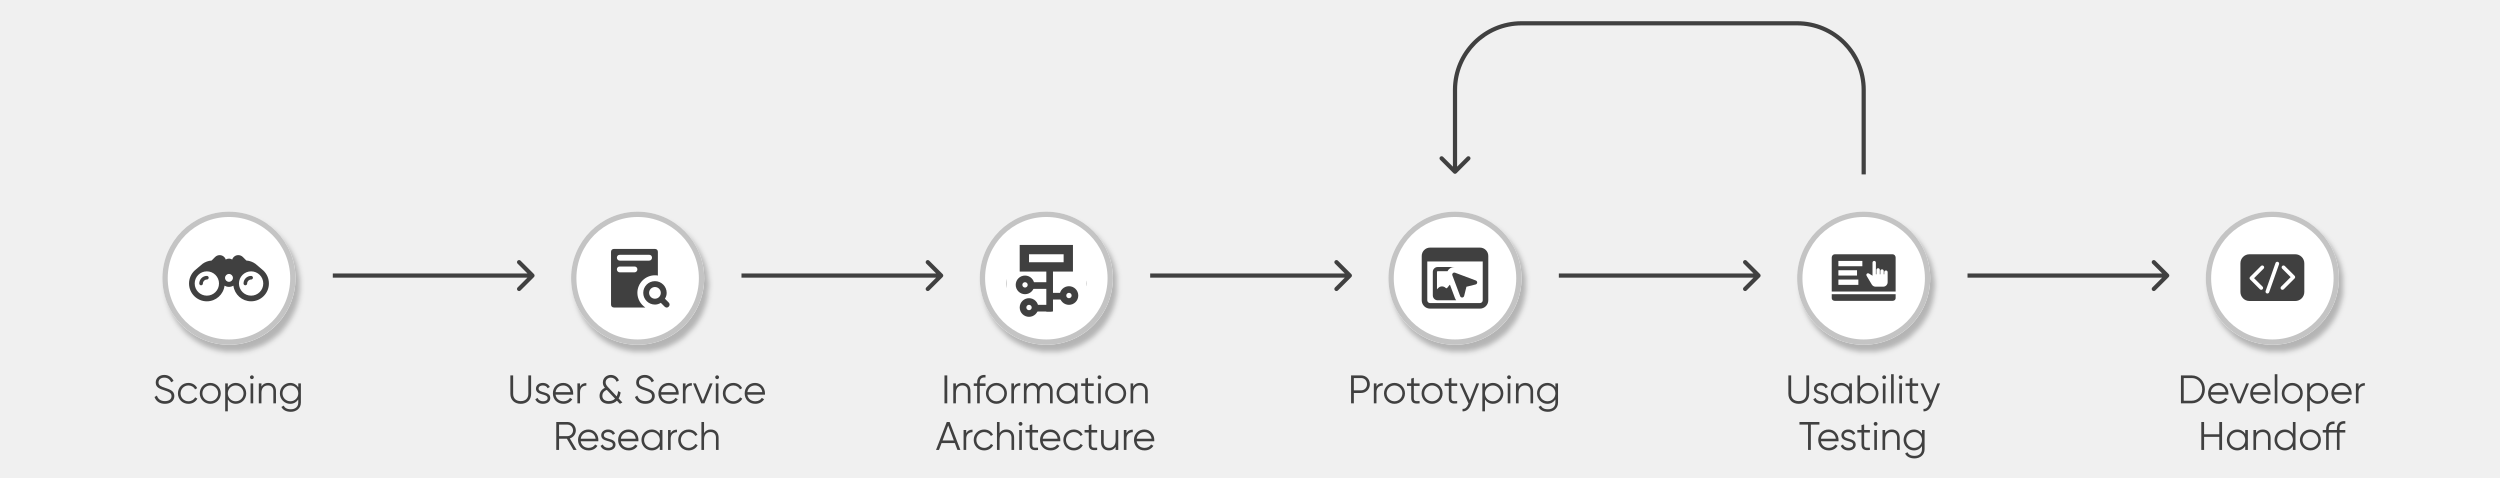
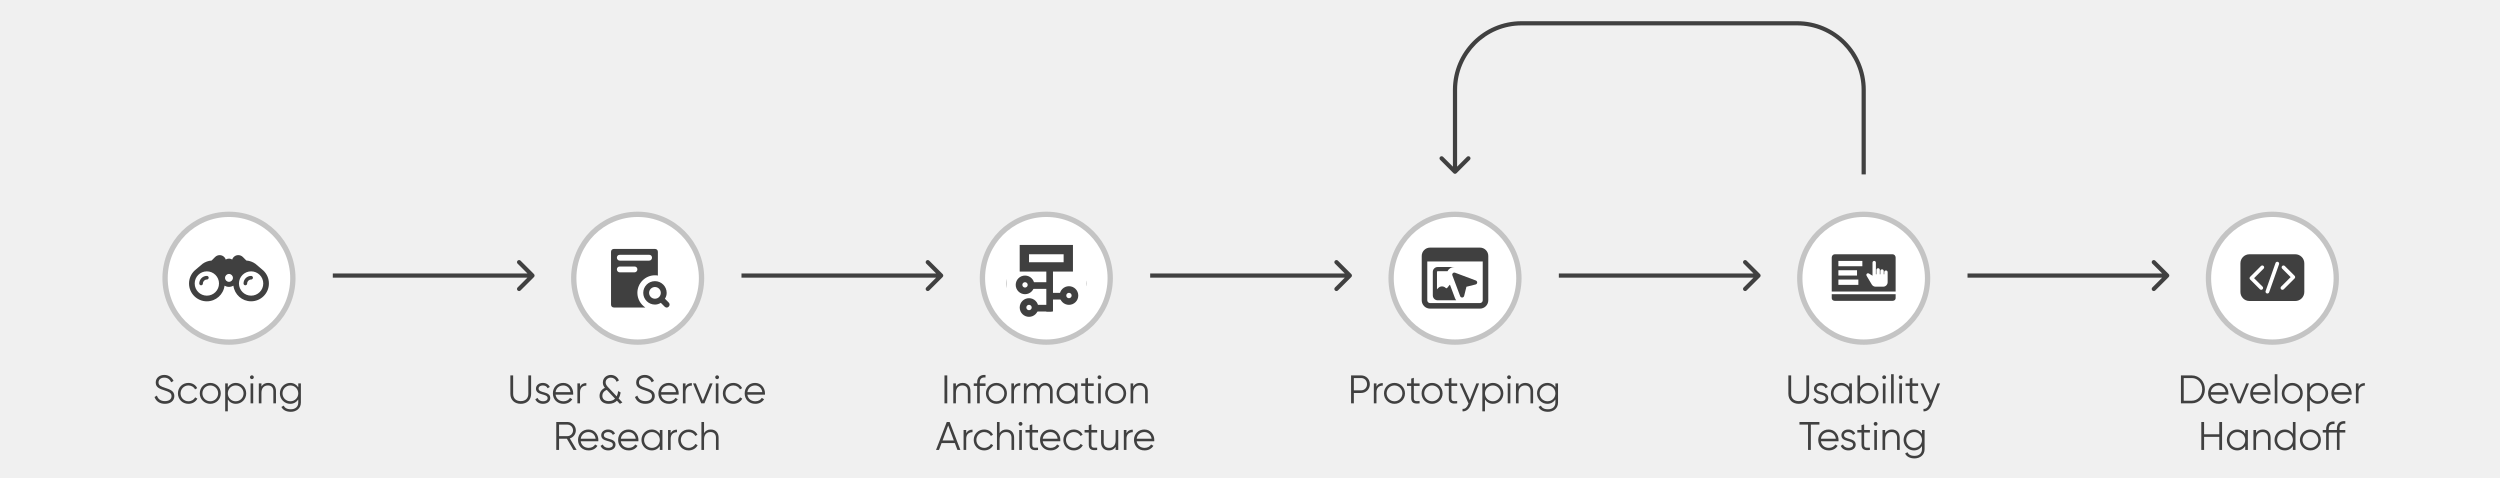
<svg xmlns="http://www.w3.org/2000/svg" width="1878" height="359" viewBox="0 0 1878 359" fill="none">
  <g clip-path="url(#clip0)">
-     <g filter="url(#filter0_d)">
-       <circle cx="172" cy="209" r="50" fill="white" />
-       <circle cx="172" cy="209" r="48" stroke="#C4C4C4" stroke-width="4" />
-     </g>
+     <circle cx="172" cy="209" r="48" fill="white" stroke="#C4C4C4" stroke-width="4" />
    <path d="M123.884 303.36C128.084 303.36 130.964 301.08 130.964 297.48C130.964 293.58 127.544 292.5 123.734 291.24C120.884 290.31 119.084 289.59 119.084 287.31C119.084 285 120.914 283.68 123.434 283.68C126.194 283.68 127.814 285.27 128.594 287.16L130.364 286.17C129.284 283.68 126.884 281.64 123.434 281.64C119.954 281.64 116.984 283.71 116.984 287.4C116.984 291.27 120.284 292.17 123.704 293.31C126.794 294.33 128.864 295.11 128.864 297.54C128.864 299.79 127.094 301.32 123.914 301.32C120.614 301.32 118.634 299.7 117.884 297.18L116.084 298.23C117.164 301.41 120.014 303.36 123.884 303.36ZM141.552 303.36C144.492 303.36 147.042 301.83 148.272 299.46L146.622 298.5C145.662 300.24 143.832 301.44 141.552 301.44C138.222 301.44 135.642 298.83 135.642 295.5C135.642 292.17 138.222 289.56 141.552 289.56C143.802 289.56 145.692 290.73 146.502 292.5L148.122 291.57C147.042 289.2 144.522 287.64 141.552 287.64C137.022 287.64 133.662 291.06 133.662 295.5C133.662 299.94 137.022 303.36 141.552 303.36ZM157.958 303.36C162.338 303.36 165.848 299.94 165.848 295.5C165.848 291.06 162.338 287.64 157.958 287.64C153.578 287.64 150.068 291.06 150.068 295.5C150.068 299.94 153.578 303.36 157.958 303.36ZM157.958 301.44C154.628 301.44 152.048 298.83 152.048 295.5C152.048 292.17 154.628 289.56 157.958 289.56C161.288 289.56 163.868 292.17 163.868 295.5C163.868 298.83 161.288 301.44 157.958 301.44ZM177.202 287.64C174.532 287.64 172.402 288.93 171.142 290.94V288H169.162V309H171.142V300.06C172.402 302.07 174.532 303.36 177.202 303.36C181.432 303.36 184.942 299.94 184.942 295.5C184.942 291.06 181.432 287.64 177.202 287.64ZM177.052 301.44C173.722 301.44 171.142 298.83 171.142 295.5C171.142 292.17 173.722 289.56 177.052 289.56C180.382 289.56 182.962 292.17 182.962 295.5C182.962 298.83 180.382 301.44 177.052 301.44ZM189.224 284.82C190.034 284.82 190.664 284.16 190.664 283.38C190.664 282.6 190.034 281.94 189.224 281.94C188.414 281.94 187.784 282.6 187.784 283.38C187.784 284.16 188.414 284.82 189.224 284.82ZM188.234 303H190.214V288H188.234V303ZM201.435 287.64C199.305 287.64 197.565 288.45 196.395 290.34V288H194.415V303H196.395V295.14C196.395 291.12 198.615 289.56 201.255 289.56C203.865 289.56 205.335 291.12 205.335 293.79V303H207.315V293.79C207.315 290.04 205.095 287.64 201.435 287.64ZM224.044 288V290.94C222.784 288.93 220.654 287.64 217.984 287.64C213.754 287.64 210.244 291.06 210.244 295.5C210.244 299.94 213.754 303.36 217.984 303.36C220.654 303.36 222.784 302.07 224.044 300.06V302.4C224.044 305.46 221.974 307.44 218.494 307.44C215.254 307.44 213.874 306.24 213.124 304.71L211.384 305.7C212.554 308.04 215.044 309.36 218.494 309.36C222.364 309.36 226.024 306.96 226.024 302.4V288H224.044ZM218.134 301.44C214.804 301.44 212.224 298.83 212.224 295.5C212.224 292.17 214.804 289.56 218.134 289.56C221.464 289.56 224.044 292.17 224.044 295.5C224.044 298.83 221.464 301.44 218.134 301.44Z" fill="#404040" />
    <path d="M188.637 207.259C185.486 207.259 182.939 209.818 182.939 212.956C182.939 213.707 183.554 214.322 184.305 214.322C185.056 214.322 185.671 213.707 185.671 212.956C185.671 211.319 187.012 209.978 188.649 209.978C189.399 209.978 190.015 209.363 190.015 208.612C190.002 207.862 189.387 207.259 188.637 207.259Z" fill="#404040" />
    <path d="M197.927 203.333C197.595 203.014 197.238 202.706 196.869 202.411L191.824 198.128C189.879 196.75 187.566 195.877 185.056 195.704L185.326 195.975L182.262 192.899H182.238C181.389 192.123 180.244 191.644 179.002 191.644C176.86 191.644 175.052 193.034 174.436 194.966C173.821 194.572 173.107 194.338 172.332 194.289C172.209 194.277 172.074 194.277 171.951 194.277C171.077 194.277 170.265 194.535 169.576 194.966C168.948 193.046 167.139 191.656 165.011 191.656C163.768 191.656 162.636 192.123 161.774 192.911H161.75L158.686 195.987L158.956 195.717C156.446 195.889 154.121 196.775 152.189 198.141L147.144 202.423C146.774 202.706 146.418 203.014 146.085 203.346C143.563 205.782 142 209.191 142 212.968C142 220.351 148.005 226.356 155.388 226.356C162.205 226.356 167.853 221.225 168.665 214.617C169.65 215.183 170.794 215.503 172 215.503C173.218 215.503 174.35 215.183 175.335 214.617C176.159 221.213 181.795 226.344 188.612 226.344C195.995 226.344 202 220.339 202 212.956C202.012 209.178 200.449 205.77 197.927 203.333ZM155.388 222.099C150.343 222.099 146.258 218.013 146.258 212.968C146.258 207.923 150.343 203.838 155.388 203.838C160.433 203.838 164.518 207.923 164.518 212.968C164.531 218.001 160.433 222.099 155.388 222.099ZM172.012 211.713C170.376 211.713 169.047 210.384 169.047 208.748C169.047 207.111 170.376 205.782 172.012 205.782C173.649 205.782 174.978 207.111 174.978 208.748C174.978 210.384 173.649 211.713 172.012 211.713ZM188.637 222.099C183.591 222.099 179.506 218.013 179.506 212.968C179.506 207.923 183.591 203.838 188.637 203.838C193.682 203.838 197.767 207.923 197.767 212.968C197.767 218.001 193.682 222.099 188.637 222.099Z" fill="#404040" />
    <path d="M155.388 207.259C152.238 207.259 149.691 209.818 149.691 212.956C149.691 213.707 150.306 214.322 151.057 214.322C151.807 214.322 152.422 213.707 152.422 212.956C152.422 211.319 153.764 209.978 155.4 209.978C156.151 209.978 156.766 209.363 156.766 208.612C156.754 207.862 156.139 207.259 155.388 207.259Z" fill="#404040" />
-     <g filter="url(#filter1_d)">
-       <circle cx="479" cy="209" r="50" fill="white" />
-       <circle cx="479" cy="209" r="48" stroke="#C4C4C4" stroke-width="4" />
-     </g>
+     <circle cx="479" cy="209" r="48" fill="white" stroke="#C4C4C4" stroke-width="4" />
    <path d="M391.178 303.36C395.768 303.36 398.978 300.45 398.978 295.86V282H396.878V295.86C396.878 299.19 394.808 301.32 391.178 301.32C387.548 301.32 385.478 299.19 385.478 295.86V282H383.378V295.86C383.378 300.45 386.588 303.36 391.178 303.36ZM404.597 291.93C404.597 290.31 406.187 289.56 407.747 289.56C409.187 289.56 410.717 290.13 411.347 291.66L412.997 290.7C412.127 288.84 410.207 287.64 407.747 287.64C404.747 287.64 402.617 289.53 402.617 291.93C402.617 297.45 411.377 295.32 411.377 299.04C411.377 300.81 409.697 301.44 407.927 301.44C405.917 301.44 404.357 300.45 403.817 298.92L402.137 299.91C402.887 301.83 404.927 303.36 407.927 303.36C411.137 303.36 413.357 301.59 413.357 299.04C413.357 293.52 404.597 295.65 404.597 291.93ZM423.15 287.64C418.5 287.64 415.32 291.09 415.32 295.5C415.32 300.03 418.56 303.36 423.3 303.36C426.33 303.36 428.64 301.95 429.9 299.91L428.16 298.89C427.35 300.33 425.7 301.44 423.33 301.44C420.15 301.44 417.78 299.55 417.36 296.49H430.53C430.56 296.19 430.59 295.86 430.59 295.56C430.59 291.45 427.74 287.64 423.15 287.64ZM423.15 289.56C425.73 289.56 428.13 291.27 428.55 294.57H417.36C417.75 291.63 420 289.56 423.15 289.56ZM435.72 290.49V288H433.74V303H435.72V294.66C435.72 290.94 438.06 289.68 440.46 289.68V287.76C438.54 287.76 436.77 288.39 435.72 290.49ZM467.533 302.31L464.713 299.31C465.523 297.99 466.003 296.43 466.243 294.84L464.383 293.76C464.203 295.32 463.813 296.64 463.243 297.75L456.913 291C455.833 289.86 454.963 288.78 454.963 287.25C454.963 285.06 456.793 283.68 458.893 283.68C460.843 283.68 462.553 284.85 463.153 286.83L464.923 285.81C463.963 283.2 461.503 281.64 458.863 281.64C455.833 281.64 452.863 283.74 452.863 287.37C452.863 289.11 453.523 290.31 454.423 291.33C451.693 292.59 450.373 294.87 450.373 297.42C450.373 301.11 453.193 303.36 457.273 303.36C460.003 303.36 462.013 302.43 463.453 300.99L465.673 303.36L467.533 302.31ZM457.213 301.32C454.303 301.32 452.473 299.82 452.473 297.36C452.473 295.71 453.313 293.82 455.833 292.89L462.013 299.46C460.813 300.69 459.223 301.32 457.213 301.32ZM484.79 303.36C488.99 303.36 491.87 301.08 491.87 297.48C491.87 293.58 488.45 292.5 484.64 291.24C481.79 290.31 479.99 289.59 479.99 287.31C479.99 285 481.82 283.68 484.34 283.68C487.1 283.68 488.72 285.27 489.5 287.16L491.27 286.17C490.19 283.68 487.79 281.64 484.34 281.64C480.86 281.64 477.89 283.71 477.89 287.4C477.89 291.27 481.19 292.17 484.61 293.31C487.7 294.33 489.77 295.11 489.77 297.54C489.77 299.79 488 301.32 484.82 301.32C481.52 301.32 479.54 299.7 478.79 297.18L476.99 298.23C478.07 301.41 480.92 303.36 484.79 303.36ZM502.398 287.64C497.748 287.64 494.568 291.09 494.568 295.5C494.568 300.03 497.808 303.36 502.548 303.36C505.578 303.36 507.888 301.95 509.148 299.91L507.408 298.89C506.598 300.33 504.948 301.44 502.578 301.44C499.398 301.44 497.028 299.55 496.608 296.49H509.778C509.808 296.19 509.838 295.86 509.838 295.56C509.838 291.45 506.988 287.64 502.398 287.64ZM502.398 289.56C504.978 289.56 507.378 291.27 507.798 294.57H496.608C496.998 291.63 499.248 289.56 502.398 289.56ZM514.968 290.49V288H512.988V303H514.968V294.66C514.968 290.94 517.308 289.68 519.708 289.68V287.76C517.788 287.76 516.018 288.39 514.968 290.49ZM533.221 288L527.971 300.93L522.721 288H520.621L526.771 303H529.171L535.321 288H533.221ZM538.704 284.82C539.514 284.82 540.144 284.16 540.144 283.38C540.144 282.6 539.514 281.94 538.704 281.94C537.894 281.94 537.264 282.6 537.264 283.38C537.264 284.16 537.894 284.82 538.704 284.82ZM537.714 303H539.694V288H537.714V303ZM550.886 303.36C553.826 303.36 556.376 301.83 557.606 299.46L555.956 298.5C554.996 300.24 553.166 301.44 550.886 301.44C547.556 301.44 544.976 298.83 544.976 295.5C544.976 292.17 547.556 289.56 550.886 289.56C553.136 289.56 555.026 290.73 555.836 292.5L557.456 291.57C556.376 289.2 553.856 287.64 550.886 287.64C546.356 287.64 542.996 291.06 542.996 295.5C542.996 299.94 546.356 303.36 550.886 303.36ZM567.232 287.64C562.582 287.64 559.402 291.09 559.402 295.5C559.402 300.03 562.642 303.36 567.382 303.36C570.412 303.36 572.722 301.95 573.982 299.91L572.242 298.89C571.432 300.33 569.782 301.44 567.412 301.44C564.232 301.44 561.862 299.55 561.442 296.49H574.612C574.642 296.19 574.672 295.86 574.672 295.56C574.672 291.45 571.822 287.64 567.232 287.64ZM567.232 289.56C569.812 289.56 572.212 291.27 572.632 294.57H561.442C561.832 291.63 564.082 289.56 567.232 289.56ZM430.768 338H433.168L428.038 329.33C430.648 328.58 432.568 326.15 432.568 323.3C432.568 319.82 429.748 317 426.268 317H417.868V338H419.968V329.6H425.848L430.768 338ZM419.968 318.98H426.268C428.578 318.98 430.468 320.9 430.468 323.3C430.468 325.67 428.578 327.62 426.268 327.62H419.968V318.98ZM442.047 322.64C437.397 322.64 434.217 326.09 434.217 330.5C434.217 335.03 437.457 338.36 442.197 338.36C445.227 338.36 447.537 336.95 448.797 334.91L447.057 333.89C446.247 335.33 444.597 336.44 442.227 336.44C439.047 336.44 436.677 334.55 436.257 331.49H449.427C449.457 331.19 449.487 330.86 449.487 330.56C449.487 326.45 446.637 322.64 442.047 322.64ZM442.047 324.56C444.627 324.56 447.027 326.27 447.447 329.57H436.257C436.647 326.63 438.897 324.56 442.047 324.56ZM453.61 326.93C453.61 325.31 455.2 324.56 456.76 324.56C458.2 324.56 459.73 325.13 460.36 326.66L462.01 325.7C461.14 323.84 459.22 322.64 456.76 322.64C453.76 322.64 451.63 324.53 451.63 326.93C451.63 332.45 460.39 330.32 460.39 334.04C460.39 335.81 458.71 336.44 456.94 336.44C454.93 336.44 453.37 335.45 452.83 333.92L451.15 334.91C451.9 336.83 453.94 338.36 456.94 338.36C460.15 338.36 462.37 336.59 462.37 334.04C462.37 328.52 453.61 330.65 453.61 326.93ZM472.164 322.64C467.514 322.64 464.334 326.09 464.334 330.5C464.334 335.03 467.574 338.36 472.314 338.36C475.344 338.36 477.654 336.95 478.914 334.91L477.174 333.89C476.364 335.33 474.714 336.44 472.344 336.44C469.164 336.44 466.794 334.55 466.374 331.49H479.544C479.574 331.19 479.604 330.86 479.604 330.56C479.604 326.45 476.754 322.64 472.164 322.64ZM472.164 324.56C474.744 324.56 477.144 326.27 477.564 329.57H466.374C466.764 326.63 469.014 324.56 472.164 324.56ZM495.653 323V325.94C494.393 323.93 492.263 322.64 489.593 322.64C485.363 322.64 481.853 326.06 481.853 330.5C481.853 334.94 485.363 338.36 489.593 338.36C492.263 338.36 494.393 337.07 495.653 335.06V338H497.633V323H495.653ZM489.743 336.44C486.413 336.44 483.833 333.83 483.833 330.5C483.833 327.17 486.413 324.56 489.743 324.56C493.073 324.56 495.653 327.17 495.653 330.5C495.653 333.83 493.073 336.44 489.743 336.44ZM503.806 325.49V323H501.826V338H503.806V329.66C503.806 325.94 506.146 324.68 508.546 324.68V322.76C506.626 322.76 504.856 323.39 503.806 325.49ZM517.341 338.36C520.281 338.36 522.831 336.83 524.061 334.46L522.411 333.5C521.451 335.24 519.621 336.44 517.341 336.44C514.011 336.44 511.431 333.83 511.431 330.5C511.431 327.17 514.011 324.56 517.341 324.56C519.591 324.56 521.481 325.73 522.291 327.5L523.911 326.57C522.831 324.2 520.311 322.64 517.341 322.64C512.811 322.64 509.451 326.06 509.451 330.5C509.451 334.94 512.811 338.36 517.341 338.36ZM533.924 322.64C531.794 322.64 530.054 323.45 528.884 325.34V317H526.904V338H528.884V330.14C528.884 326.12 531.104 324.56 533.744 324.56C536.354 324.56 537.824 326.12 537.824 328.79V338H539.804V328.79C539.804 325.04 537.584 322.64 533.924 322.64Z" fill="#404040" />
    <path d="M502.34 227.26L499.48 224.4C500.36 223.08 500.8 221.54 500.8 220C500.8 215.16 496.84 211.2 492 211.2C487.16 211.2 483.2 215.16 483.2 220C483.2 224.84 487.16 228.8 492 228.8C493.54 228.8 495.08 228.36 496.4 227.48L499.26 230.34C499.7 230.78 501.02 231.66 502.34 230.34C503.22 229.46 503.22 228.14 502.34 227.26ZM492 224.4C489.58 224.4 487.6 222.42 487.6 220C487.6 217.58 489.58 215.6 492 215.6C494.42 215.6 496.4 217.58 496.4 220C496.4 222.42 494.42 224.4 492 224.4Z" fill="#404040" />
    <path d="M492 187H461.2C459.88 187 459 187.88 459 189.2V228.8C459 230.12 459.88 231 461.2 231H484.74C481.22 228.58 478.8 224.62 478.8 220C478.8 212.74 484.74 206.8 492 206.8C492.66 206.8 493.54 206.8 494.2 207.02V189.2C494.2 187.88 493.32 187 492 187ZM476.6 204.6H465.6C464.28 204.6 463.4 203.5 463.4 202.4C463.4 201.08 464.28 200.2 465.6 200.2H476.6C477.92 200.2 478.8 201.08 478.8 202.4C478.8 203.5 477.92 204.6 476.6 204.6ZM487.6 195.8H465.6C464.28 195.8 463.4 194.7 463.4 193.6C463.4 192.28 464.28 191.4 465.6 191.4H487.6C488.92 191.4 489.8 192.28 489.8 193.6C489.8 194.7 488.92 195.8 487.6 195.8Z" fill="#404040" />
-     <g filter="url(#filter2_d)">
-       <circle cx="786" cy="209" r="50" fill="white" />
-       <circle cx="786" cy="209" r="48" stroke="#C4C4C4" stroke-width="4" />
-     </g>
+     <circle cx="786" cy="209" r="48" fill="white" stroke="#C4C4C4" stroke-width="4" />
    <path d="M709.487 282V303H711.587V282H709.487ZM723.121 287.64C720.991 287.64 719.251 288.45 718.081 290.34V288H716.101V303H718.081V295.14C718.081 291.12 720.301 289.56 722.941 289.56C725.551 289.56 727.021 291.12 727.021 293.79V303H729.001V293.79C729.001 290.04 726.781 287.64 723.121 287.64ZM740.329 283.56V281.64C736.279 281.34 734.029 283.5 734.029 287.4V288H731.479V289.92H734.029V303H736.009V289.92H740.329V288H736.009V287.4C736.009 284.52 737.419 283.32 740.329 283.56ZM748.521 303.36C752.901 303.36 756.411 299.94 756.411 295.5C756.411 291.06 752.901 287.64 748.521 287.64C744.141 287.64 740.631 291.06 740.631 295.5C740.631 299.94 744.141 303.36 748.521 303.36ZM748.521 301.44C745.191 301.44 742.611 298.83 742.611 295.5C742.611 292.17 745.191 289.56 748.521 289.56C751.851 289.56 754.431 292.17 754.431 295.5C754.431 298.83 751.851 301.44 748.521 301.44ZM761.704 290.49V288H759.724V303H761.704V294.66C761.704 290.94 764.044 289.68 766.444 289.68V287.76C764.524 287.76 762.754 288.39 761.704 290.49ZM785.148 287.64C783.228 287.64 781.398 288.51 780.288 290.37C779.448 288.63 777.828 287.64 775.728 287.64C773.928 287.64 772.308 288.36 771.138 290.19V288H769.158V303H771.138V294.69C771.138 290.97 773.298 289.56 775.458 289.56C777.588 289.56 778.968 290.97 778.968 293.64V303H780.948V294.69C780.948 290.97 782.808 289.56 785.118 289.56C787.248 289.56 788.778 290.97 788.778 293.64V303H790.758V293.64C790.758 289.89 788.448 287.64 785.148 287.64ZM807.487 288V290.94C806.227 288.93 804.097 287.64 801.427 287.64C797.197 287.64 793.687 291.06 793.687 295.5C793.687 299.94 797.197 303.36 801.427 303.36C804.097 303.36 806.227 302.07 807.487 300.06V303H809.467V288H807.487ZM801.577 301.44C798.247 301.44 795.667 298.83 795.667 295.5C795.667 292.17 798.247 289.56 801.577 289.56C804.907 289.56 807.487 292.17 807.487 295.5C807.487 298.83 804.907 301.44 801.577 301.44ZM821.61 289.92V288H817.29V283.8L815.31 284.4V288H812.16V289.92H815.31V299.01C815.31 302.61 817.56 303.6 821.61 303V301.26C818.7 301.38 817.29 301.59 817.29 299.01V289.92H821.61ZM825.9 284.82C826.71 284.82 827.34 284.16 827.34 283.38C827.34 282.6 826.71 281.94 825.9 281.94C825.09 281.94 824.46 282.6 824.46 283.38C824.46 284.16 825.09 284.82 825.9 284.82ZM824.91 303H826.89V288H824.91V303ZM838.081 303.36C842.461 303.36 845.971 299.94 845.971 295.5C845.971 291.06 842.461 287.64 838.081 287.64C833.701 287.64 830.191 291.06 830.191 295.5C830.191 299.94 833.701 303.36 838.081 303.36ZM838.081 301.44C834.751 301.44 832.171 298.83 832.171 295.5C832.171 292.17 834.751 289.56 838.081 289.56C841.411 289.56 843.991 292.17 843.991 295.5C843.991 298.83 841.411 301.44 838.081 301.44ZM856.305 287.64C854.175 287.64 852.435 288.45 851.265 290.34V288H849.285V303H851.265V295.14C851.265 291.12 853.485 289.56 856.125 289.56C858.735 289.56 860.205 291.12 860.205 293.79V303H862.185V293.79C862.185 290.04 859.965 287.64 856.305 287.64ZM719.219 338H721.439L713.369 317H711.209L703.139 338H705.359L707.309 332.84H717.269L719.219 338ZM708.059 330.86L712.289 319.61L716.519 330.86H708.059ZM725.815 325.49V323H723.835V338H725.815V329.66C725.815 325.94 728.155 324.68 730.555 324.68V322.76C728.635 322.76 726.865 323.39 725.815 325.49ZM739.351 338.36C742.291 338.36 744.841 336.83 746.071 334.46L744.421 333.5C743.461 335.24 741.631 336.44 739.351 336.44C736.021 336.44 733.441 333.83 733.441 330.5C733.441 327.17 736.021 324.56 739.351 324.56C741.601 324.56 743.491 325.73 744.301 327.5L745.921 326.57C744.841 324.2 742.321 322.64 739.351 322.64C734.821 322.64 731.461 326.06 731.461 330.5C731.461 334.94 734.821 338.36 739.351 338.36ZM755.933 322.64C753.803 322.64 752.063 323.45 750.893 325.34V317H748.913V338H750.893V330.14C750.893 326.12 753.113 324.56 755.753 324.56C758.363 324.56 759.833 326.12 759.833 328.79V338H761.813V328.79C761.813 325.04 759.593 322.64 755.933 322.64ZM766.632 319.82C767.442 319.82 768.072 319.16 768.072 318.38C768.072 317.6 767.442 316.94 766.632 316.94C765.822 316.94 765.192 317.6 765.192 318.38C765.192 319.16 765.822 319.82 766.632 319.82ZM765.642 338H767.622V323H765.642V338ZM779.774 324.92V323H775.454V318.8L773.474 319.4V323H770.324V324.92H773.474V334.01C773.474 337.61 775.724 338.6 779.774 338V336.26C776.864 336.38 775.454 336.59 775.454 334.01V324.92H779.774ZM789.095 322.64C784.445 322.64 781.265 326.09 781.265 330.5C781.265 335.03 784.505 338.36 789.245 338.36C792.275 338.36 794.585 336.95 795.845 334.91L794.105 333.89C793.295 335.33 791.645 336.44 789.275 336.44C786.095 336.44 783.725 334.55 783.305 331.49H796.475C796.505 331.19 796.535 330.86 796.535 330.56C796.535 326.45 793.685 322.64 789.095 322.64ZM789.095 324.56C791.675 324.56 794.075 326.27 794.495 329.57H783.305C783.695 326.63 785.945 324.56 789.095 324.56ZM806.675 338.36C809.615 338.36 812.165 336.83 813.395 334.46L811.745 333.5C810.785 335.24 808.955 336.44 806.675 336.44C803.345 336.44 800.765 333.83 800.765 330.5C800.765 327.17 803.345 324.56 806.675 324.56C808.925 324.56 810.815 325.73 811.625 327.5L813.245 326.57C812.165 324.2 809.645 322.64 806.675 322.64C802.145 322.64 798.785 326.06 798.785 330.5C798.785 334.94 802.145 338.36 806.675 338.36ZM824.188 324.92V323H819.868V318.8L817.888 319.4V323H814.738V324.92H817.888V334.01C817.888 337.61 820.138 338.6 824.188 338V336.26C821.278 336.38 819.868 336.59 819.868 334.01V324.92H824.188ZM838.048 323V330.86C838.048 334.88 835.828 336.44 833.188 336.44C830.578 336.44 829.108 334.88 829.108 332.21V323H827.128V332.21C827.128 335.96 829.348 338.36 833.008 338.36C835.138 338.36 836.878 337.55 838.048 335.66V338H840.028V323H838.048ZM846.196 325.49V323H844.216V338H846.196V329.66C846.196 325.94 848.536 324.68 850.936 324.68V322.76C849.016 322.76 847.246 323.39 846.196 325.49ZM859.672 322.64C855.022 322.64 851.842 326.09 851.842 330.5C851.842 335.03 855.082 338.36 859.822 338.36C862.852 338.36 865.162 336.95 866.422 334.91L864.682 333.89C863.872 335.33 862.222 336.44 859.852 336.44C856.672 336.44 854.302 334.55 853.882 331.49H867.052C867.082 331.19 867.112 330.86 867.112 330.56C867.112 326.45 864.262 322.64 859.672 322.64ZM859.672 324.56C862.252 324.56 864.652 326.27 865.072 329.57H853.882C854.272 326.63 856.522 324.56 859.672 324.56Z" fill="#404040" />
    <path d="M802.636 207.259C799.486 207.259 796.939 209.818 796.939 212.956C796.939 213.707 797.554 214.322 798.305 214.322C799.056 214.322 799.671 213.707 799.671 212.956C799.671 211.319 801.012 209.978 802.649 209.978C803.399 209.978 804.015 209.363 804.015 208.612C804.002 207.862 803.387 207.259 802.636 207.259Z" fill="#404040" />
-     <path d="M811.927 203.333C811.595 203.014 811.238 202.706 810.869 202.411L805.824 198.128C803.879 196.75 801.566 195.877 799.056 195.704L799.326 195.975L796.262 192.899H796.238C795.389 192.123 794.244 191.644 793.002 191.644C790.86 191.644 789.052 193.034 788.436 194.966C787.821 194.572 787.107 194.338 786.332 194.289C786.209 194.277 786.074 194.277 785.951 194.277C785.077 194.277 784.265 194.535 783.576 194.966C782.948 193.046 781.139 191.656 779.011 191.656C777.768 191.656 776.636 192.123 775.774 192.911H775.75L772.686 195.987L772.956 195.717C770.446 195.889 768.121 196.775 766.189 198.141L761.144 202.423C760.774 202.706 760.418 203.014 760.085 203.346C757.563 205.782 756 209.191 756 212.968C756 220.351 762.005 226.356 769.388 226.356C776.205 226.356 781.853 221.225 782.665 214.617C783.65 215.183 784.794 215.503 786 215.503C787.218 215.503 788.35 215.183 789.335 214.617C790.159 221.213 795.795 226.344 802.612 226.344C809.995 226.344 816 220.339 816 212.956C816.012 209.178 814.449 205.77 811.927 203.333ZM769.388 222.099C764.343 222.099 760.258 218.013 760.258 212.968C760.258 207.923 764.343 203.838 769.388 203.838C774.433 203.838 778.518 207.923 778.518 212.968C778.531 218.001 774.433 222.099 769.388 222.099ZM786.012 211.713C784.376 211.713 783.047 210.384 783.047 208.748C783.047 207.111 784.376 205.782 786.012 205.782C787.649 205.782 788.978 207.111 788.978 208.748C788.978 210.384 787.649 211.713 786.012 211.713ZM802.636 222.099C797.591 222.099 793.506 218.013 793.506 212.968C793.506 207.923 797.591 203.838 802.636 203.838C807.682 203.838 811.767 207.923 811.767 212.968C811.767 218.001 807.682 222.099 802.636 222.099Z" fill="#404040" />
+     <path d="M811.927 203.333C811.595 203.014 811.238 202.706 810.869 202.411L805.824 198.128C803.879 196.75 801.566 195.877 799.056 195.704L799.326 195.975L796.262 192.899H796.238C795.389 192.123 794.244 191.644 793.002 191.644C790.86 191.644 789.052 193.034 788.436 194.966C787.821 194.572 787.107 194.338 786.332 194.289C786.209 194.277 786.074 194.277 785.951 194.277C785.077 194.277 784.265 194.535 783.576 194.966C782.948 193.046 781.139 191.656 779.011 191.656C777.768 191.656 776.636 192.123 775.774 192.911H775.75L772.686 195.987L772.956 195.717C770.446 195.889 768.121 196.775 766.189 198.141L761.144 202.423C760.774 202.706 760.418 203.014 760.085 203.346C757.563 205.782 756 209.191 756 212.968C756 220.351 762.005 226.356 769.388 226.356C776.205 226.356 781.853 221.225 782.665 214.617C783.65 215.183 784.794 215.503 786 215.503C787.218 215.503 788.35 215.183 789.335 214.617C790.159 221.213 795.795 226.344 802.612 226.344C809.995 226.344 816 220.339 816 212.956C816.012 209.178 814.449 205.77 811.927 203.333ZM769.388 222.099C764.343 222.099 760.258 218.013 760.258 212.968C760.258 207.923 764.343 203.838 769.388 203.838C774.433 203.838 778.518 207.923 778.518 212.968C778.531 218.001 774.433 222.099 769.388 222.099ZM786.012 211.713C784.376 211.713 783.047 210.384 783.047 208.748C783.047 207.111 784.376 205.782 786.012 205.782C787.649 205.782 788.978 207.111 788.978 208.748C788.978 210.384 787.649 211.713 786.012 211.713ZM802.637 222.099C797.591 222.099 793.506 218.013 793.506 212.968C793.506 207.923 797.591 203.838 802.637 203.838C807.682 203.838 811.767 207.923 811.767 212.968C811.767 218.001 807.682 222.099 802.637 222.099Z" fill="#404040" />
    <path d="M769.388 207.259C766.238 207.259 763.691 209.818 763.691 212.956C763.691 213.707 764.306 214.322 765.057 214.322C765.807 214.322 766.422 213.707 766.422 212.956C766.422 211.319 767.764 209.978 769.4 209.978C770.151 209.978 770.766 209.363 770.766 208.612C770.754 207.862 770.139 207.259 769.388 207.259Z" fill="#404040" />
    <rect width="60" height="60" transform="translate(756 179)" fill="white" />
    <rect x="769.5" y="187.5" width="33" height="13" stroke="#404040" stroke-width="7" />
    <line x1="788.5" y1="203" x2="788.5" y2="234" stroke="#404040" stroke-width="5" />
    <circle cx="770" cy="214" r="4.5" stroke="#404040" stroke-width="5" />
    <line x1="787" y1="214.5" x2="775" y2="214.5" stroke="#404040" stroke-width="5" />
    <circle r="4.5" transform="matrix(-1 0 0 1 803 222)" stroke="#404040" stroke-width="5" />
    <path d="M789 222.5H798" stroke="#404040" stroke-width="5" />
    <circle cx="773" cy="231" r="4.5" stroke="#404040" stroke-width="5" />
    <line x1="790" y1="231.5" x2="778" y2="231.5" stroke="#404040" stroke-width="5" />
-     <g filter="url(#filter3_d)">
-       <circle cx="1093" cy="209" r="50" fill="white" />
-       <circle cx="1093" cy="209" r="48" stroke="#C4C4C4" stroke-width="4" />
-     </g>
+     <circle cx="1093" cy="209" r="48" fill="white" stroke="#C4C4C4" stroke-width="4" />
    <path d="M1022.42 282H1014.92V303H1017.02V295.2H1022.42C1026.2 295.2 1029.02 292.35 1029.02 288.6C1029.02 284.82 1026.2 282 1022.42 282ZM1022.42 293.22H1017.02V283.98H1022.42C1025.03 283.98 1026.92 285.9 1026.92 288.6C1026.92 291.27 1025.03 293.22 1022.42 293.22ZM1034 290.49V288H1032.02V303H1034V294.66C1034 290.94 1036.34 289.68 1038.74 289.68V287.76C1036.82 287.76 1035.05 288.39 1034 290.49ZM1047.54 303.36C1051.92 303.36 1055.43 299.94 1055.43 295.5C1055.43 291.06 1051.92 287.64 1047.54 287.64C1043.16 287.64 1039.65 291.06 1039.65 295.5C1039.65 299.94 1043.16 303.36 1047.54 303.36ZM1047.54 301.44C1044.21 301.44 1041.63 298.83 1041.63 295.5C1041.63 292.17 1044.21 289.56 1047.54 289.56C1050.87 289.56 1053.45 292.17 1053.45 295.5C1053.45 298.83 1050.87 301.44 1047.54 301.44ZM1066.4 289.92V288H1062.08V283.8L1060.1 284.4V288H1056.95V289.92H1060.1V299.01C1060.1 302.61 1062.35 303.6 1066.4 303V301.26C1063.49 301.38 1062.08 301.59 1062.08 299.01V289.92H1066.4ZM1075.78 303.36C1080.16 303.36 1083.67 299.94 1083.67 295.5C1083.67 291.06 1080.16 287.64 1075.78 287.64C1071.4 287.64 1067.89 291.06 1067.89 295.5C1067.89 299.94 1071.4 303.36 1075.78 303.36ZM1075.78 301.44C1072.45 301.44 1069.87 298.83 1069.87 295.5C1069.87 292.17 1072.45 289.56 1075.78 289.56C1079.11 289.56 1081.69 292.17 1081.69 295.5C1081.69 298.83 1079.11 301.44 1075.78 301.44ZM1094.64 289.92V288H1090.32V283.8L1088.34 284.4V288H1085.19V289.92H1088.34V299.01C1088.34 302.61 1090.59 303.6 1094.64 303V301.26C1091.73 301.38 1090.32 301.59 1090.32 299.01V289.92H1094.64ZM1109.03 288L1104.17 300.57L1098.53 288H1096.43L1103.15 303.09L1102.76 304.02C1101.95 305.97 1100.6 307.35 1098.65 307.14V309C1101.35 309.21 1103.57 307.26 1104.71 304.38L1111.13 288H1109.03ZM1121.57 287.64C1118.9 287.64 1116.77 288.93 1115.51 290.94V288H1113.53V309H1115.51V300.06C1116.77 302.07 1118.9 303.36 1121.57 303.36C1125.8 303.36 1129.31 299.94 1129.31 295.5C1129.31 291.06 1125.8 287.64 1121.57 287.64ZM1121.42 301.44C1118.09 301.44 1115.51 298.83 1115.51 295.5C1115.51 292.17 1118.09 289.56 1121.42 289.56C1124.75 289.56 1127.33 292.17 1127.33 295.5C1127.33 298.83 1124.75 301.44 1121.42 301.44ZM1133.59 284.82C1134.4 284.82 1135.03 284.16 1135.03 283.38C1135.03 282.6 1134.4 281.94 1133.59 281.94C1132.78 281.94 1132.15 282.6 1132.15 283.38C1132.15 284.16 1132.78 284.82 1133.59 284.82ZM1132.6 303H1134.58V288H1132.6V303ZM1145.8 287.64C1143.67 287.64 1141.93 288.45 1140.76 290.34V288H1138.78V303H1140.76V295.14C1140.76 291.12 1142.98 289.56 1145.62 289.56C1148.23 289.56 1149.7 291.12 1149.7 293.79V303H1151.68V293.79C1151.68 290.04 1149.46 287.64 1145.8 287.64ZM1168.41 288V290.94C1167.15 288.93 1165.02 287.64 1162.35 287.64C1158.12 287.64 1154.61 291.06 1154.61 295.5C1154.61 299.94 1158.12 303.36 1162.35 303.36C1165.02 303.36 1167.15 302.07 1168.41 300.06V302.4C1168.41 305.46 1166.34 307.44 1162.86 307.44C1159.62 307.44 1158.24 306.24 1157.49 304.71L1155.75 305.7C1156.92 308.04 1159.41 309.36 1162.86 309.36C1166.73 309.36 1170.39 306.96 1170.39 302.4V288H1168.41ZM1162.5 301.44C1159.17 301.44 1156.59 298.83 1156.59 295.5C1156.59 292.17 1159.17 289.56 1162.5 289.56C1165.83 289.56 1168.41 292.17 1168.41 295.5C1168.41 298.83 1165.83 301.44 1162.5 301.44Z" fill="#404040" />
    <path d="M1098.34 223.5C1097.69 223.5 1097.1 223.098 1096.88 222.485L1091.02 206.86C1090.8 206.287 1090.94 205.642 1091.38 205.208C1091.81 204.773 1092.46 204.635 1093.03 204.85L1108.65 210.708C1109.29 210.948 1109.7 211.577 1109.66 212.26C1109.63 212.944 1109.15 213.521 1108.48 213.687L1101.58 215.415L1099.86 222.317C1099.69 222.979 1099.11 223.458 1098.43 223.498C1098.4 223.5 1098.37 223.5 1098.34 223.5Z" fill="#404040" />
    <path d="M1111.75 186H1074.25C1070.8 186 1068 188.804 1068 192.25V225.583C1068 229.029 1070.8 231.833 1074.25 231.833H1111.75C1115.2 231.833 1118 229.029 1118 225.583V192.25C1118 188.804 1115.2 186 1111.75 186ZM1111.75 227.667H1074.25C1073.1 227.667 1072.17 226.733 1072.17 225.583V196.417H1113.83V225.583C1113.83 226.733 1112.9 227.667 1111.75 227.667Z" fill="#404040" />
    <path d="M1089.2 213.877C1088.98 214.044 1088.77 214.235 1088.59 214.46L1087.17 216.244C1086.97 216.494 1086.68 216.521 1086.56 216.521C1086.44 216.521 1086.2 216.492 1086 216.29C1084.48 214.769 1081.99 214.769 1080.48 216.29L1079.46 217.31V204.229C1079.46 203.942 1079.69 203.708 1079.98 203.708H1087.39C1087.65 203.183 1088 202.692 1088.43 202.262C1089.51 201.177 1090.96 200.608 1092.45 200.598V200.583H1079.98C1077.97 200.583 1076.33 202.219 1076.33 204.229V221.937C1076.33 223.948 1077.97 225.583 1079.98 225.583H1093.52C1093.65 225.583 1093.78 225.558 1093.9 225.546C1093.52 225.073 1093.2 224.539 1092.98 223.952L1089.2 213.877Z" fill="#404040" />
-     <g filter="url(#filter4_d)">
-       <circle cx="1400" cy="209" r="50" fill="white" />
-       <circle cx="1400" cy="209" r="48" stroke="#C4C4C4" stroke-width="4" />
-     </g>
+     <circle cx="1400" cy="209" r="48" fill="white" stroke="#C4C4C4" stroke-width="4" />
    <path d="M1351.22 303.36C1355.81 303.36 1359.02 300.45 1359.02 295.86V282H1356.92V295.86C1356.92 299.19 1354.85 301.32 1351.22 301.32C1347.59 301.32 1345.52 299.19 1345.52 295.86V282H1343.42V295.86C1343.42 300.45 1346.63 303.36 1351.22 303.36ZM1364.63 291.93C1364.63 290.31 1366.22 289.56 1367.78 289.56C1369.22 289.56 1370.75 290.13 1371.38 291.66L1373.03 290.7C1372.16 288.84 1370.24 287.64 1367.78 287.64C1364.78 287.64 1362.65 289.53 1362.65 291.93C1362.65 297.45 1371.41 295.32 1371.41 299.04C1371.41 300.81 1369.73 301.44 1367.96 301.44C1365.95 301.44 1364.39 300.45 1363.85 298.92L1362.17 299.91C1362.92 301.83 1364.96 303.36 1367.96 303.36C1371.17 303.36 1373.39 301.59 1373.39 299.04C1373.39 293.52 1364.63 295.65 1364.63 291.93ZM1389.16 288V290.94C1387.9 288.93 1385.77 287.64 1383.1 287.64C1378.87 287.64 1375.36 291.06 1375.36 295.5C1375.36 299.94 1378.87 303.36 1383.1 303.36C1385.77 303.36 1387.9 302.07 1389.16 300.06V303H1391.14V288H1389.16ZM1383.25 301.44C1379.92 301.44 1377.34 298.83 1377.34 295.5C1377.34 292.17 1379.92 289.56 1383.25 289.56C1386.58 289.56 1389.16 292.17 1389.16 295.5C1389.16 298.83 1386.58 301.44 1383.25 301.44ZM1403.37 287.64C1400.7 287.64 1398.57 288.93 1397.31 290.94V282H1395.33V303H1397.31V300.06C1398.57 302.07 1400.7 303.36 1403.37 303.36C1407.6 303.36 1411.11 299.94 1411.11 295.5C1411.11 291.06 1407.6 287.64 1403.37 287.64ZM1403.22 301.44C1399.89 301.44 1397.31 298.83 1397.31 295.5C1397.31 292.17 1399.89 289.56 1403.22 289.56C1406.55 289.56 1409.13 292.17 1409.13 295.5C1409.13 298.83 1406.55 301.44 1403.22 301.44ZM1415.39 284.82C1416.2 284.82 1416.83 284.16 1416.83 283.38C1416.83 282.6 1416.2 281.94 1415.39 281.94C1414.58 281.94 1413.95 282.6 1413.95 283.38C1413.95 284.16 1414.58 284.82 1415.39 284.82ZM1414.4 303H1416.38V288H1414.4V303ZM1420.58 303H1422.56V281.1H1420.58V303ZM1427.76 284.82C1428.57 284.82 1429.2 284.16 1429.2 283.38C1429.2 282.6 1428.57 281.94 1427.76 281.94C1426.95 281.94 1426.32 282.6 1426.32 283.38C1426.32 284.16 1426.95 284.82 1427.76 284.82ZM1426.77 303H1428.75V288H1426.77V303ZM1440.9 289.92V288H1436.58V283.8L1434.6 284.4V288H1431.45V289.92H1434.6V299.01C1434.6 302.61 1436.85 303.6 1440.9 303V301.26C1437.99 301.38 1436.58 301.59 1436.58 299.01V289.92H1440.9ZM1455.29 288L1450.43 300.57L1444.79 288H1442.69L1449.41 303.09L1449.02 304.02C1448.21 305.97 1446.86 307.35 1444.91 307.14V309C1447.61 309.21 1449.83 307.26 1450.97 304.38L1457.39 288H1455.29ZM1366.75 317H1351.75V318.98H1358.2V338H1360.3V318.98H1366.75V317ZM1373.68 322.64C1369.03 322.64 1365.85 326.09 1365.85 330.5C1365.85 335.03 1369.09 338.36 1373.83 338.36C1376.86 338.36 1379.17 336.95 1380.43 334.91L1378.69 333.89C1377.88 335.33 1376.23 336.44 1373.86 336.44C1370.68 336.44 1368.31 334.55 1367.89 331.49H1381.06C1381.09 331.19 1381.12 330.86 1381.12 330.56C1381.12 326.45 1378.27 322.64 1373.68 322.64ZM1373.68 324.56C1376.26 324.56 1378.66 326.27 1379.08 329.57H1367.89C1368.28 326.63 1370.53 324.56 1373.68 324.56ZM1385.24 326.93C1385.24 325.31 1386.83 324.56 1388.39 324.56C1389.83 324.56 1391.36 325.13 1391.99 326.66L1393.64 325.7C1392.77 323.84 1390.85 322.64 1388.39 322.64C1385.39 322.64 1383.26 324.53 1383.26 326.93C1383.26 332.45 1392.02 330.32 1392.02 334.04C1392.02 335.81 1390.34 336.44 1388.57 336.44C1386.56 336.44 1385 335.45 1384.46 333.92L1382.78 334.91C1383.53 336.83 1385.57 338.36 1388.57 338.36C1391.78 338.36 1394 336.59 1394 334.04C1394 328.52 1385.24 330.65 1385.24 326.93ZM1404.67 324.92V323H1400.35V318.8L1398.37 319.4V323H1395.22V324.92H1398.37V334.01C1398.37 337.61 1400.62 338.6 1404.67 338V336.26C1401.76 336.38 1400.35 336.59 1400.35 334.01V324.92H1404.67ZM1408.96 319.82C1409.77 319.82 1410.4 319.16 1410.4 318.38C1410.4 317.6 1409.77 316.94 1408.96 316.94C1408.15 316.94 1407.52 317.6 1407.52 318.38C1407.52 319.16 1408.15 319.82 1408.96 319.82ZM1407.97 338H1409.95V323H1407.97V338ZM1421.17 322.64C1419.04 322.64 1417.3 323.45 1416.13 325.34V323H1414.15V338H1416.13V330.14C1416.13 326.12 1418.35 324.56 1420.99 324.56C1423.6 324.56 1425.07 326.12 1425.07 328.79V338H1427.05V328.79C1427.05 325.04 1424.83 322.64 1421.17 322.64ZM1443.78 323V325.94C1442.52 323.93 1440.39 322.64 1437.72 322.64C1433.49 322.64 1429.98 326.06 1429.98 330.5C1429.98 334.94 1433.49 338.36 1437.72 338.36C1440.39 338.36 1442.52 337.07 1443.78 335.06V337.4C1443.78 340.46 1441.71 342.44 1438.23 342.44C1434.99 342.44 1433.61 341.24 1432.86 339.71L1431.12 340.7C1432.29 343.04 1434.78 344.36 1438.23 344.36C1442.1 344.36 1445.76 341.96 1445.76 337.4V323H1443.78ZM1437.87 336.44C1434.54 336.44 1431.96 333.83 1431.96 330.5C1431.96 327.17 1434.54 324.56 1437.87 324.56C1441.2 324.56 1443.78 327.17 1443.78 330.5C1443.78 333.83 1441.2 336.44 1437.87 336.44Z" fill="#404040" />
    <path d="M1376 224.063C1376.01 225.127 1377.02 225.989 1378.28 226H1421.72C1422.98 225.989 1423.99 225.127 1424 224.063V221H1376V224.063Z" fill="#404040" />
    <path d="M1421.72 191H1378.28C1377.02 191.021 1376.01 192.102 1376 193.433V219H1424V193.433C1423.99 192.102 1422.98 191.021 1421.72 191Z" fill="#404040" />
    <path d="M1416.74 203.158C1416.04 203.158 1415.47 203.724 1415.47 204.421V205.895C1415.47 206.011 1415.38 206.105 1415.26 206.105C1415.15 206.105 1415.05 206.011 1415.05 205.895V203.579C1415.05 202.882 1414.49 202.316 1413.79 202.316C1413.09 202.316 1412.53 202.882 1412.53 203.579V205.895C1412.53 206.011 1412.43 206.105 1412.32 206.105C1412.2 206.105 1412.11 206.011 1412.11 205.895V202.737C1412.11 202.04 1411.54 201.474 1410.84 201.474C1410.14 201.474 1409.58 202.04 1409.58 202.737V205.895C1409.58 206.011 1409.48 206.105 1409.37 206.105C1409.25 206.105 1409.16 206.011 1409.16 205.895V197.263C1409.16 196.566 1408.59 196 1407.89 196C1407.2 196 1406.63 196.566 1406.63 197.263V207.11L1403.92 205.448H1403.92C1403.73 205.331 1403.51 205.263 1403.26 205.263C1402.56 205.263 1402 205.827 1402 206.526C1402 206.77 1402.07 207.006 1402.19 207.2L1402.19 207.197L1406.07 213.722C1406.68 214.743 1407.78 215.368 1408.97 215.368H1414.63C1416.49 215.368 1418 213.86 1418 212V204.421C1418 203.724 1417.43 203.158 1416.74 203.158Z" fill="white" />
    <rect x="1381" y="196" width="18" height="4" fill="white" />
    <rect x="1381" y="203" width="14" height="4" fill="white" />
    <rect x="1381" y="210" width="15" height="4" fill="white" />
-     <g filter="url(#filter5_d)">
-       <circle cx="1707" cy="209" r="50" fill="white" />
-       <circle cx="1707" cy="209" r="48" stroke="#C4C4C4" stroke-width="4" />
-     </g>
+     <circle cx="1707" cy="209" r="48" fill="white" stroke="#C4C4C4" stroke-width="4" />
    <path d="M1646.42 282H1638.32V303H1646.42C1652.21 303 1656.32 298.29 1656.32 292.5C1656.32 286.71 1652.21 282 1646.42 282ZM1646.42 301.02H1640.42V283.98H1646.42C1651.1 283.98 1654.28 287.79 1654.28 292.5C1654.28 297.21 1651.1 301.02 1646.42 301.02ZM1666.55 287.64C1661.9 287.64 1658.72 291.09 1658.72 295.5C1658.72 300.03 1661.96 303.36 1666.7 303.36C1669.73 303.36 1672.04 301.95 1673.3 299.91L1671.56 298.89C1670.75 300.33 1669.1 301.44 1666.73 301.44C1663.55 301.44 1661.18 299.55 1660.76 296.49H1673.93C1673.96 296.19 1673.99 295.86 1673.99 295.56C1673.99 291.45 1671.14 287.64 1666.55 287.64ZM1666.55 289.56C1669.13 289.56 1671.53 291.27 1671.95 294.57H1660.76C1661.15 291.63 1663.4 289.56 1666.55 289.56ZM1687.35 288L1682.1 300.93L1676.85 288H1674.75L1680.9 303H1683.3L1689.45 288H1687.35ZM1698.19 287.64C1693.54 287.64 1690.36 291.09 1690.36 295.5C1690.36 300.03 1693.6 303.36 1698.34 303.36C1701.37 303.36 1703.68 301.95 1704.94 299.91L1703.2 298.89C1702.39 300.33 1700.74 301.44 1698.37 301.44C1695.19 301.44 1692.82 299.55 1692.4 296.49H1705.57C1705.6 296.19 1705.63 295.86 1705.63 295.56C1705.63 291.45 1702.78 287.64 1698.19 287.64ZM1698.19 289.56C1700.77 289.56 1703.17 291.27 1703.59 294.57H1692.4C1692.79 291.63 1695.04 289.56 1698.19 289.56ZM1708.78 303H1710.76V281.1H1708.78V303ZM1721.95 303.36C1726.33 303.36 1729.84 299.94 1729.84 295.5C1729.84 291.06 1726.33 287.64 1721.95 287.64C1717.57 287.64 1714.06 291.06 1714.06 295.5C1714.06 299.94 1717.57 303.36 1721.95 303.36ZM1721.95 301.44C1718.62 301.44 1716.04 298.83 1716.04 295.5C1716.04 292.17 1718.62 289.56 1721.95 289.56C1725.28 289.56 1727.86 292.17 1727.86 295.5C1727.86 298.83 1725.28 301.44 1721.95 301.44ZM1741.19 287.64C1738.52 287.64 1736.39 288.93 1735.13 290.94V288H1733.15V309H1735.13V300.06C1736.39 302.07 1738.52 303.36 1741.19 303.36C1745.42 303.36 1748.93 299.94 1748.93 295.5C1748.93 291.06 1745.42 287.64 1741.19 287.64ZM1741.04 301.44C1737.71 301.44 1735.13 298.83 1735.13 295.5C1735.13 292.17 1737.71 289.56 1741.04 289.56C1744.37 289.56 1746.95 292.17 1746.95 295.5C1746.95 298.83 1744.37 301.44 1741.04 301.44ZM1759.15 287.64C1754.5 287.64 1751.32 291.09 1751.32 295.5C1751.32 300.03 1754.56 303.36 1759.3 303.36C1762.33 303.36 1764.64 301.95 1765.9 299.91L1764.16 298.89C1763.35 300.33 1761.7 301.44 1759.33 301.44C1756.15 301.44 1753.78 299.55 1753.36 296.49H1766.53C1766.56 296.19 1766.59 295.86 1766.59 295.56C1766.59 291.45 1763.74 287.64 1759.15 287.64ZM1759.15 289.56C1761.73 289.56 1764.13 291.27 1764.55 294.57H1753.36C1753.75 291.63 1756 289.56 1759.15 289.56ZM1771.72 290.49V288H1769.74V303H1771.72V294.66C1771.72 290.94 1774.06 289.68 1776.46 289.68V287.76C1774.54 287.76 1772.77 288.39 1771.72 290.49ZM1667.12 317V326.21H1655.72V317H1653.62V338H1655.72V328.19H1667.12V338H1669.22V317H1667.12ZM1686.61 323V325.94C1685.35 323.93 1683.22 322.64 1680.55 322.64C1676.32 322.64 1672.81 326.06 1672.81 330.5C1672.81 334.94 1676.32 338.36 1680.55 338.36C1683.22 338.36 1685.35 337.07 1686.61 335.06V338H1688.59V323H1686.61ZM1680.7 336.44C1677.37 336.44 1674.79 333.83 1674.79 330.5C1674.79 327.17 1677.37 324.56 1680.7 324.56C1684.03 324.56 1686.61 327.17 1686.61 330.5C1686.61 333.83 1684.03 336.44 1680.7 336.44ZM1699.8 322.64C1697.67 322.64 1695.93 323.45 1694.76 325.34V323H1692.78V338H1694.76V330.14C1694.76 326.12 1696.98 324.56 1699.62 324.56C1702.23 324.56 1703.7 326.12 1703.7 328.79V338H1705.68V328.79C1705.68 325.04 1703.46 322.64 1699.8 322.64ZM1722.41 317V325.94C1721.15 323.93 1719.02 322.64 1716.35 322.64C1712.12 322.64 1708.61 326.06 1708.61 330.5C1708.61 334.94 1712.12 338.36 1716.35 338.36C1719.02 338.36 1721.15 337.07 1722.41 335.06V338H1724.39V317H1722.41ZM1716.5 336.44C1713.17 336.44 1710.59 333.83 1710.59 330.5C1710.59 327.17 1713.17 324.56 1716.5 324.56C1719.83 324.56 1722.41 327.17 1722.41 330.5C1722.41 333.83 1719.83 336.44 1716.5 336.44ZM1735.57 338.36C1739.95 338.36 1743.46 334.94 1743.46 330.5C1743.46 326.06 1739.95 322.64 1735.57 322.64C1731.19 322.64 1727.68 326.06 1727.68 330.5C1727.68 334.94 1731.19 338.36 1735.57 338.36ZM1735.57 336.44C1732.24 336.44 1729.66 333.83 1729.66 330.5C1729.66 327.17 1732.24 324.56 1735.57 324.56C1738.9 324.56 1741.48 327.17 1741.48 330.5C1741.48 333.83 1738.9 336.44 1735.57 336.44ZM1761.79 318.26V316.34C1757.74 316.04 1755.49 318.2 1755.49 322.1V323H1749.37V322.4C1749.37 319.52 1750.78 318.32 1753.69 318.56V316.64C1749.64 316.34 1747.39 318.5 1747.39 322.4V323H1744.84V324.92H1747.39V338H1749.37V324.92H1755.49V338H1757.47V324.92H1761.79V323H1757.47V322.1C1757.47 319.22 1758.88 318.02 1761.79 318.26Z" fill="#404040" />
    <path d="M1724.21 191H1689.79C1686.05 191 1683 194.048 1683 197.794V219.325C1683 223.071 1686.05 226.119 1689.79 226.119H1724.21C1727.95 226.119 1731 223.071 1731 219.325V197.794C1731 194.048 1727.95 191 1724.21 191ZM1700.42 201.808L1693.27 208.955L1699.63 215.31C1700.18 215.86 1700.18 216.75 1699.63 217.299C1699.08 217.848 1698.19 217.848 1697.64 217.299L1690.29 209.949C1689.74 209.399 1689.74 208.51 1690.29 207.96L1698.43 199.82C1698.98 199.271 1699.87 199.271 1700.42 199.82C1700.97 200.368 1700.97 201.259 1700.42 201.808ZM1712.02 198.5L1704.58 219.555C1704.32 220.288 1703.52 220.672 1702.79 220.413C1702.06 220.154 1701.67 219.351 1701.93 218.619L1709.37 197.563C1709.63 196.831 1710.43 196.447 1711.16 196.706C1711.89 196.964 1712.28 197.768 1712.02 198.5ZM1723.71 209.158L1715.57 217.299C1715.02 217.848 1714.13 217.848 1713.58 217.299C1713.03 216.75 1713.03 215.86 1713.58 215.31L1720.73 208.164L1714.37 201.808C1713.82 201.259 1713.82 200.368 1714.37 199.82C1714.92 199.271 1715.81 199.271 1716.36 199.82L1723.71 207.17C1724.26 207.719 1724.26 208.609 1723.71 209.158Z" fill="#404040" />
    <path d="M401.118 208.118C401.736 207.501 401.736 206.499 401.118 205.882L391.056 195.82C390.438 195.202 389.437 195.202 388.82 195.82C388.202 196.437 388.202 197.438 388.82 198.056L397.764 207L388.82 215.944C388.202 216.562 388.202 217.563 388.82 218.18C389.437 218.798 390.438 218.798 391.056 218.18L401.118 208.118ZM250 208.581H400V205.419H250V208.581Z" fill="#404040" />
    <path d="M708.118 208.118C708.736 207.501 708.736 206.499 708.118 205.882L698.056 195.82C697.438 195.202 696.437 195.202 695.82 195.82C695.202 196.437 695.202 197.438 695.82 198.056L704.764 207L695.82 215.944C695.202 216.562 695.202 217.563 695.82 218.18C696.437 218.798 697.438 218.798 698.056 218.18L708.118 208.118ZM557 208.581H707V205.419H557V208.581Z" fill="#404040" />
    <path d="M1015.12 208.118C1015.74 207.501 1015.74 206.499 1015.12 205.882L1005.06 195.82C1004.44 195.202 1003.44 195.202 1002.82 195.82C1002.2 196.437 1002.2 197.438 1002.82 198.056L1011.76 207L1002.82 215.944C1002.2 216.562 1002.2 217.563 1002.82 218.18C1003.44 218.798 1004.44 218.798 1005.06 218.18L1015.12 208.118ZM864 208.581H1014V205.419H864V208.581Z" fill="#404040" />
    <path d="M1322.12 208.118C1322.74 207.501 1322.74 206.499 1322.12 205.882L1312.06 195.82C1311.44 195.202 1310.44 195.202 1309.82 195.82C1309.2 196.437 1309.2 197.438 1309.82 198.056L1318.76 207L1309.82 215.944C1309.2 216.562 1309.2 217.563 1309.82 218.18C1310.44 218.798 1311.44 218.798 1312.06 218.18L1322.12 208.118ZM1171 208.581H1321V205.419H1171V208.581Z" fill="#404040" />
    <path d="M1091.88 130.118C1092.5 130.736 1093.5 130.736 1094.12 130.118L1104.18 120.056C1104.8 119.438 1104.8 118.437 1104.18 117.82C1103.56 117.202 1102.56 117.202 1101.94 117.82L1093 126.764L1084.06 117.82C1083.44 117.202 1082.44 117.202 1081.82 117.82C1081.2 118.437 1081.2 119.438 1081.82 120.056L1091.88 130.118ZM1091.42 67.5V129H1094.58V67.5H1091.42ZM1401.58 131V67.5H1398.42V131H1401.58ZM1350 15.919L1143 15.919V19.081L1350 19.081V15.919ZM1401.58 67.5C1401.58 39.013 1378.49 15.919 1350 15.919V19.081C1376.74 19.081 1398.42 40.759 1398.42 67.5H1401.58ZM1094.58 67.5C1094.58 40.759 1116.26 19.081 1143 19.081V15.919C1114.51 15.919 1091.42 39.013 1091.42 67.5H1094.58Z" fill="#404040" />
    <path d="M1629.12 208.118C1629.74 207.501 1629.74 206.499 1629.12 205.882L1619.06 195.82C1618.44 195.202 1617.44 195.202 1616.82 195.82C1616.2 196.437 1616.2 197.438 1616.82 198.056L1625.76 207L1616.82 215.944C1616.2 216.562 1616.2 217.563 1616.82 218.18C1617.44 218.798 1618.44 218.798 1619.06 218.18L1629.12 208.118ZM1478 208.581H1628V205.419H1478V208.581Z" fill="#404040" />
  </g>
  <defs>
-     <filter id="filter0_d" x="121" y="159" width="108" height="109" filterUnits="userSpaceOnUse" color-interpolation-filters="sRGB">
-       <feFlood flood-opacity="0" result="BackgroundImageFix" />
-       <feColorMatrix in="SourceAlpha" type="matrix" values="0 0 0 0 0 0 0 0 0 0 0 0 0 0 0 0 0 0 127 0" />
-       <feOffset dx="3" dy="5" />
-       <feGaussianBlur stdDeviation="2" />
-       <feColorMatrix type="matrix" values="0 0 0 0 0 0 0 0 0 0 0 0 0 0 0 0 0 0 0.25 0" />
-       <feBlend mode="normal" in2="BackgroundImageFix" result="effect1_dropShadow" />
-       <feBlend mode="normal" in="SourceGraphic" in2="effect1_dropShadow" result="shape" />
-     </filter>
-     <filter id="filter1_d" x="428" y="159" width="108" height="109" filterUnits="userSpaceOnUse" color-interpolation-filters="sRGB">
-       <feFlood flood-opacity="0" result="BackgroundImageFix" />
-       <feColorMatrix in="SourceAlpha" type="matrix" values="0 0 0 0 0 0 0 0 0 0 0 0 0 0 0 0 0 0 127 0" />
-       <feOffset dx="3" dy="5" />
-       <feGaussianBlur stdDeviation="2" />
-       <feColorMatrix type="matrix" values="0 0 0 0 0 0 0 0 0 0 0 0 0 0 0 0 0 0 0.25 0" />
-       <feBlend mode="normal" in2="BackgroundImageFix" result="effect1_dropShadow" />
-       <feBlend mode="normal" in="SourceGraphic" in2="effect1_dropShadow" result="shape" />
-     </filter>
-     <filter id="filter2_d" x="735" y="159" width="108" height="109" filterUnits="userSpaceOnUse" color-interpolation-filters="sRGB">
-       <feFlood flood-opacity="0" result="BackgroundImageFix" />
-       <feColorMatrix in="SourceAlpha" type="matrix" values="0 0 0 0 0 0 0 0 0 0 0 0 0 0 0 0 0 0 127 0" />
-       <feOffset dx="3" dy="5" />
-       <feGaussianBlur stdDeviation="2" />
-       <feColorMatrix type="matrix" values="0 0 0 0 0 0 0 0 0 0 0 0 0 0 0 0 0 0 0.25 0" />
-       <feBlend mode="normal" in2="BackgroundImageFix" result="effect1_dropShadow" />
-       <feBlend mode="normal" in="SourceGraphic" in2="effect1_dropShadow" result="shape" />
-     </filter>
-     <filter id="filter3_d" x="1042" y="159" width="108" height="109" filterUnits="userSpaceOnUse" color-interpolation-filters="sRGB">
-       <feFlood flood-opacity="0" result="BackgroundImageFix" />
-       <feColorMatrix in="SourceAlpha" type="matrix" values="0 0 0 0 0 0 0 0 0 0 0 0 0 0 0 0 0 0 127 0" />
-       <feOffset dx="3" dy="5" />
-       <feGaussianBlur stdDeviation="2" />
-       <feColorMatrix type="matrix" values="0 0 0 0 0 0 0 0 0 0 0 0 0 0 0 0 0 0 0.25 0" />
-       <feBlend mode="normal" in2="BackgroundImageFix" result="effect1_dropShadow" />
-       <feBlend mode="normal" in="SourceGraphic" in2="effect1_dropShadow" result="shape" />
-     </filter>
-     <filter id="filter4_d" x="1349" y="159" width="108" height="109" filterUnits="userSpaceOnUse" color-interpolation-filters="sRGB">
-       <feFlood flood-opacity="0" result="BackgroundImageFix" />
-       <feColorMatrix in="SourceAlpha" type="matrix" values="0 0 0 0 0 0 0 0 0 0 0 0 0 0 0 0 0 0 127 0" />
-       <feOffset dx="3" dy="5" />
-       <feGaussianBlur stdDeviation="2" />
-       <feColorMatrix type="matrix" values="0 0 0 0 0 0 0 0 0 0 0 0 0 0 0 0 0 0 0.25 0" />
-       <feBlend mode="normal" in2="BackgroundImageFix" result="effect1_dropShadow" />
-       <feBlend mode="normal" in="SourceGraphic" in2="effect1_dropShadow" result="shape" />
-     </filter>
-     <filter id="filter5_d" x="1656" y="159" width="108" height="109" filterUnits="userSpaceOnUse" color-interpolation-filters="sRGB">
-       <feFlood flood-opacity="0" result="BackgroundImageFix" />
-       <feColorMatrix in="SourceAlpha" type="matrix" values="0 0 0 0 0 0 0 0 0 0 0 0 0 0 0 0 0 0 127 0" />
-       <feOffset dx="3" dy="5" />
-       <feGaussianBlur stdDeviation="2" />
-       <feColorMatrix type="matrix" values="0 0 0 0 0 0 0 0 0 0 0 0 0 0 0 0 0 0 0.25 0" />
-       <feBlend mode="normal" in2="BackgroundImageFix" result="effect1_dropShadow" />
-       <feBlend mode="normal" in="SourceGraphic" in2="effect1_dropShadow" result="shape" />
-     </filter>
    <clipPath id="clip0">
      <rect width="1878" height="359" fill="white" />
    </clipPath>
  </defs>
</svg>
